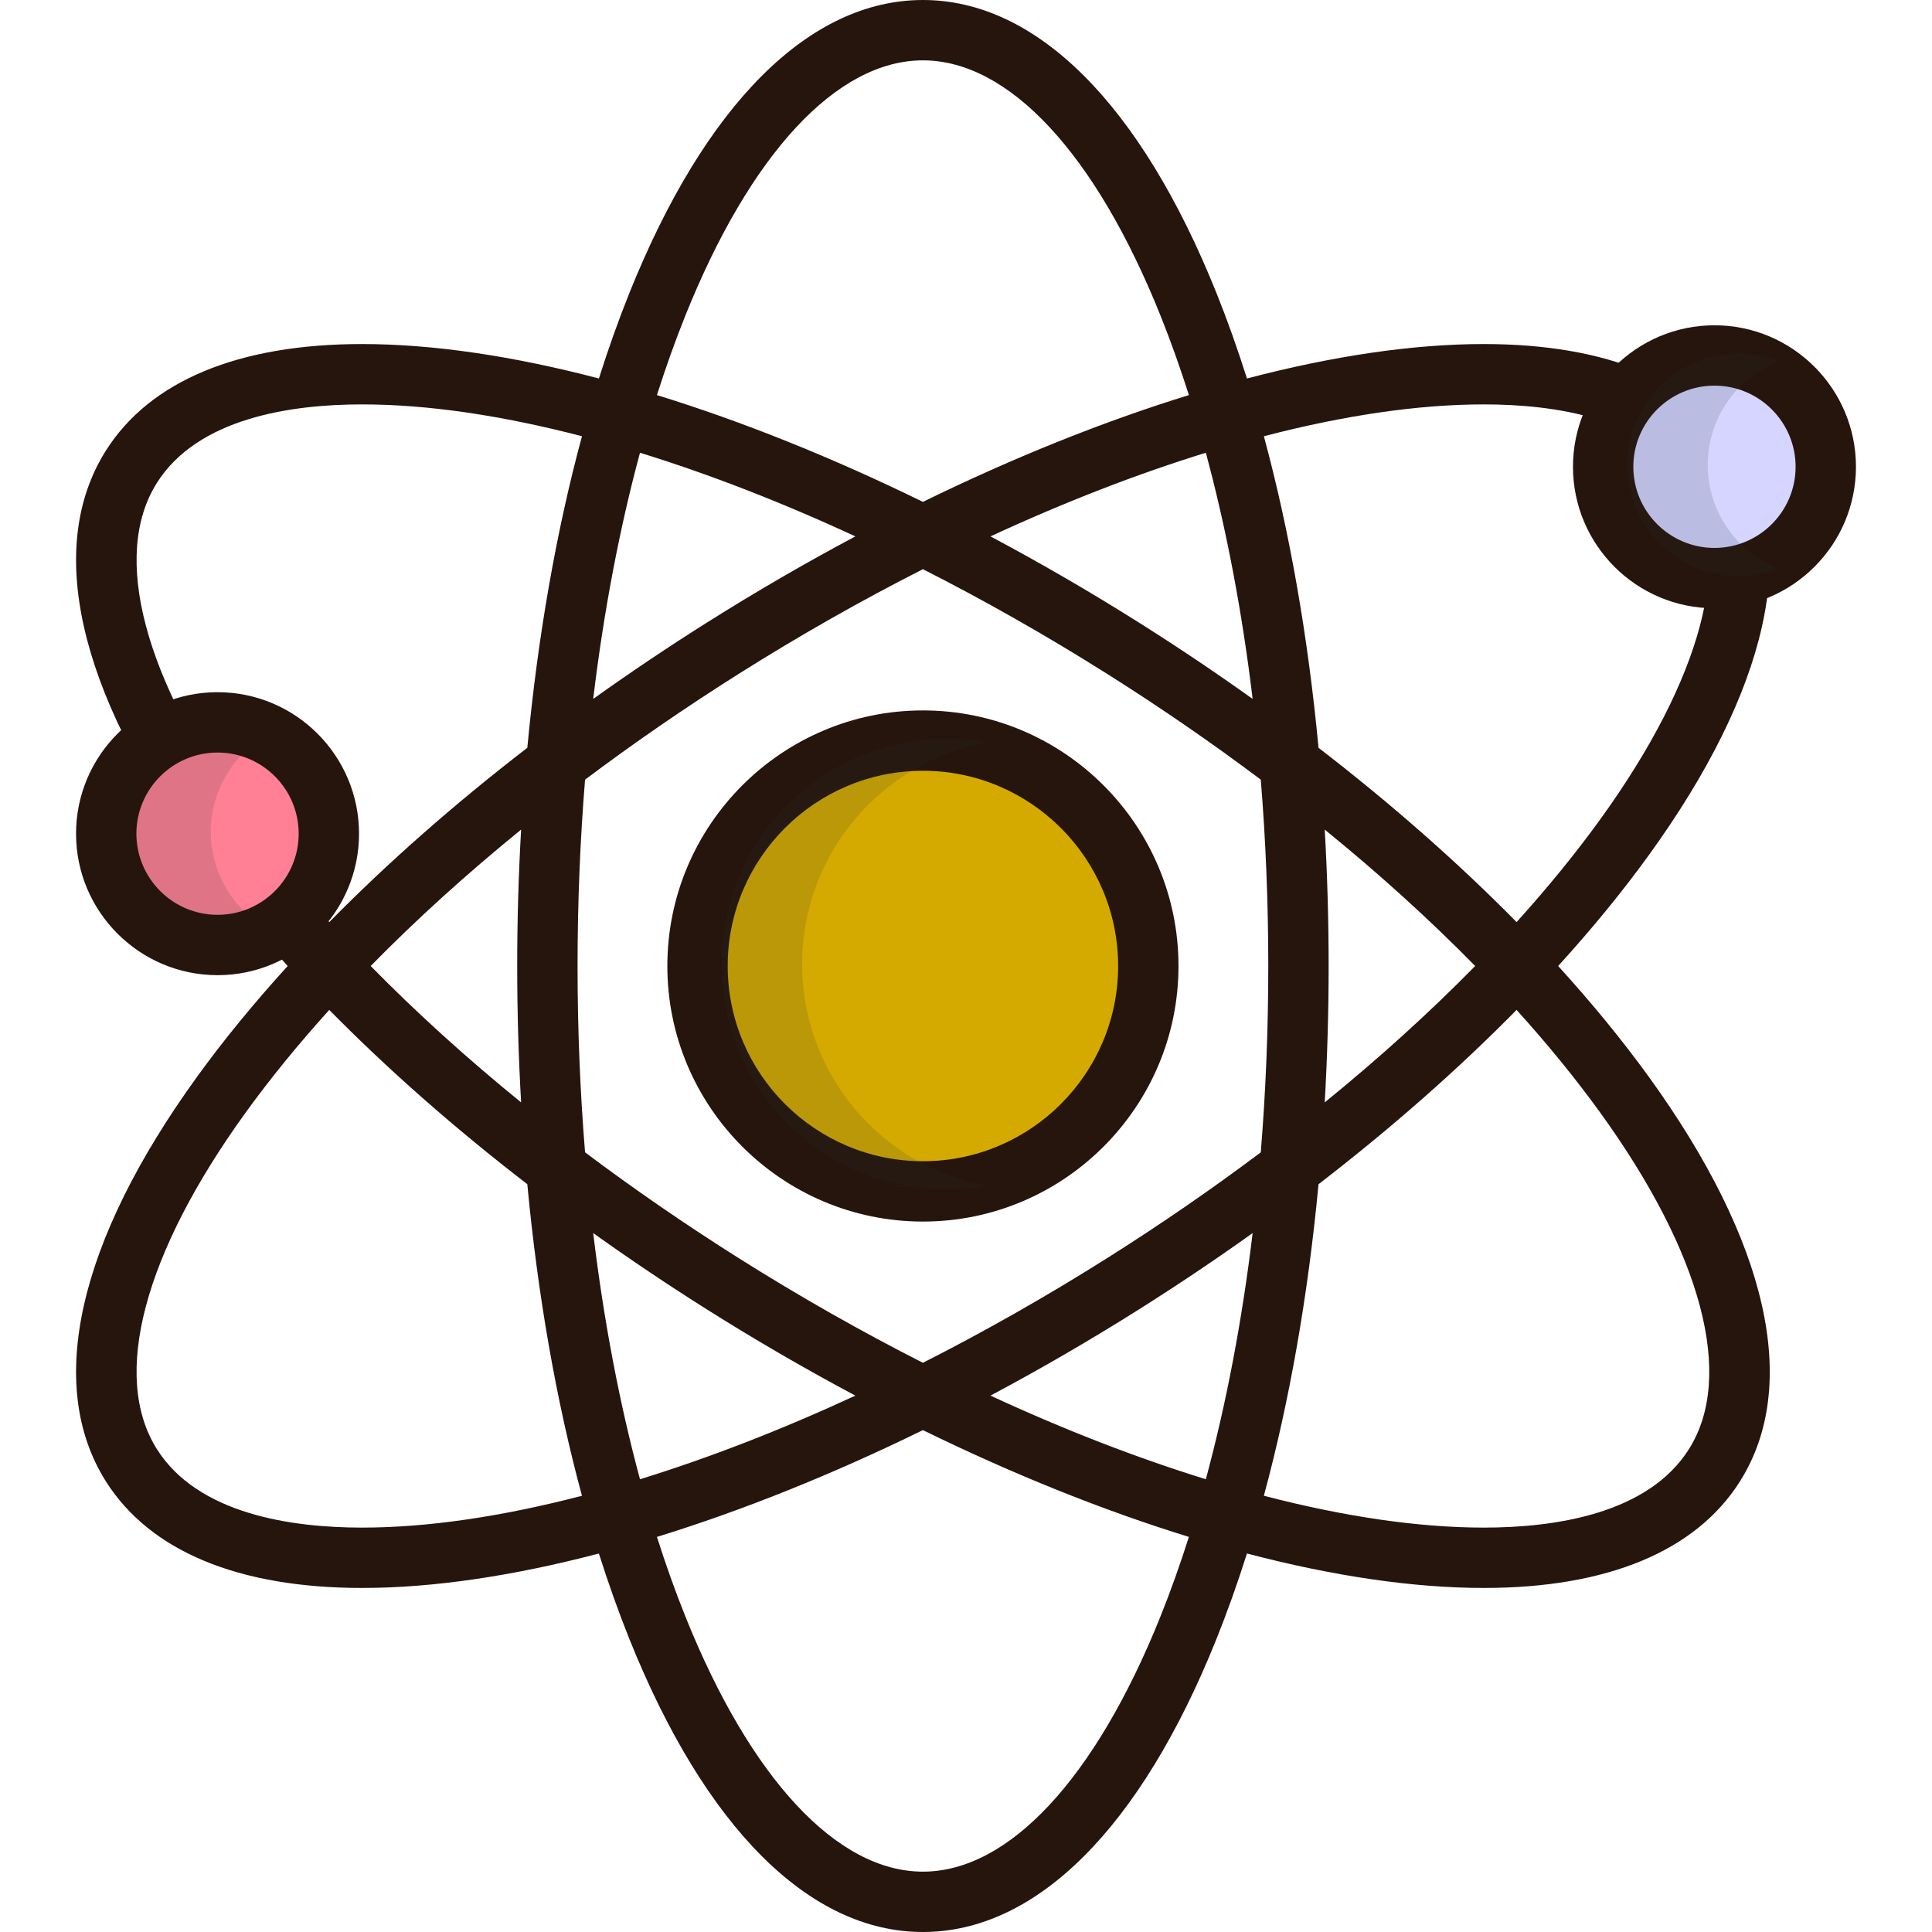
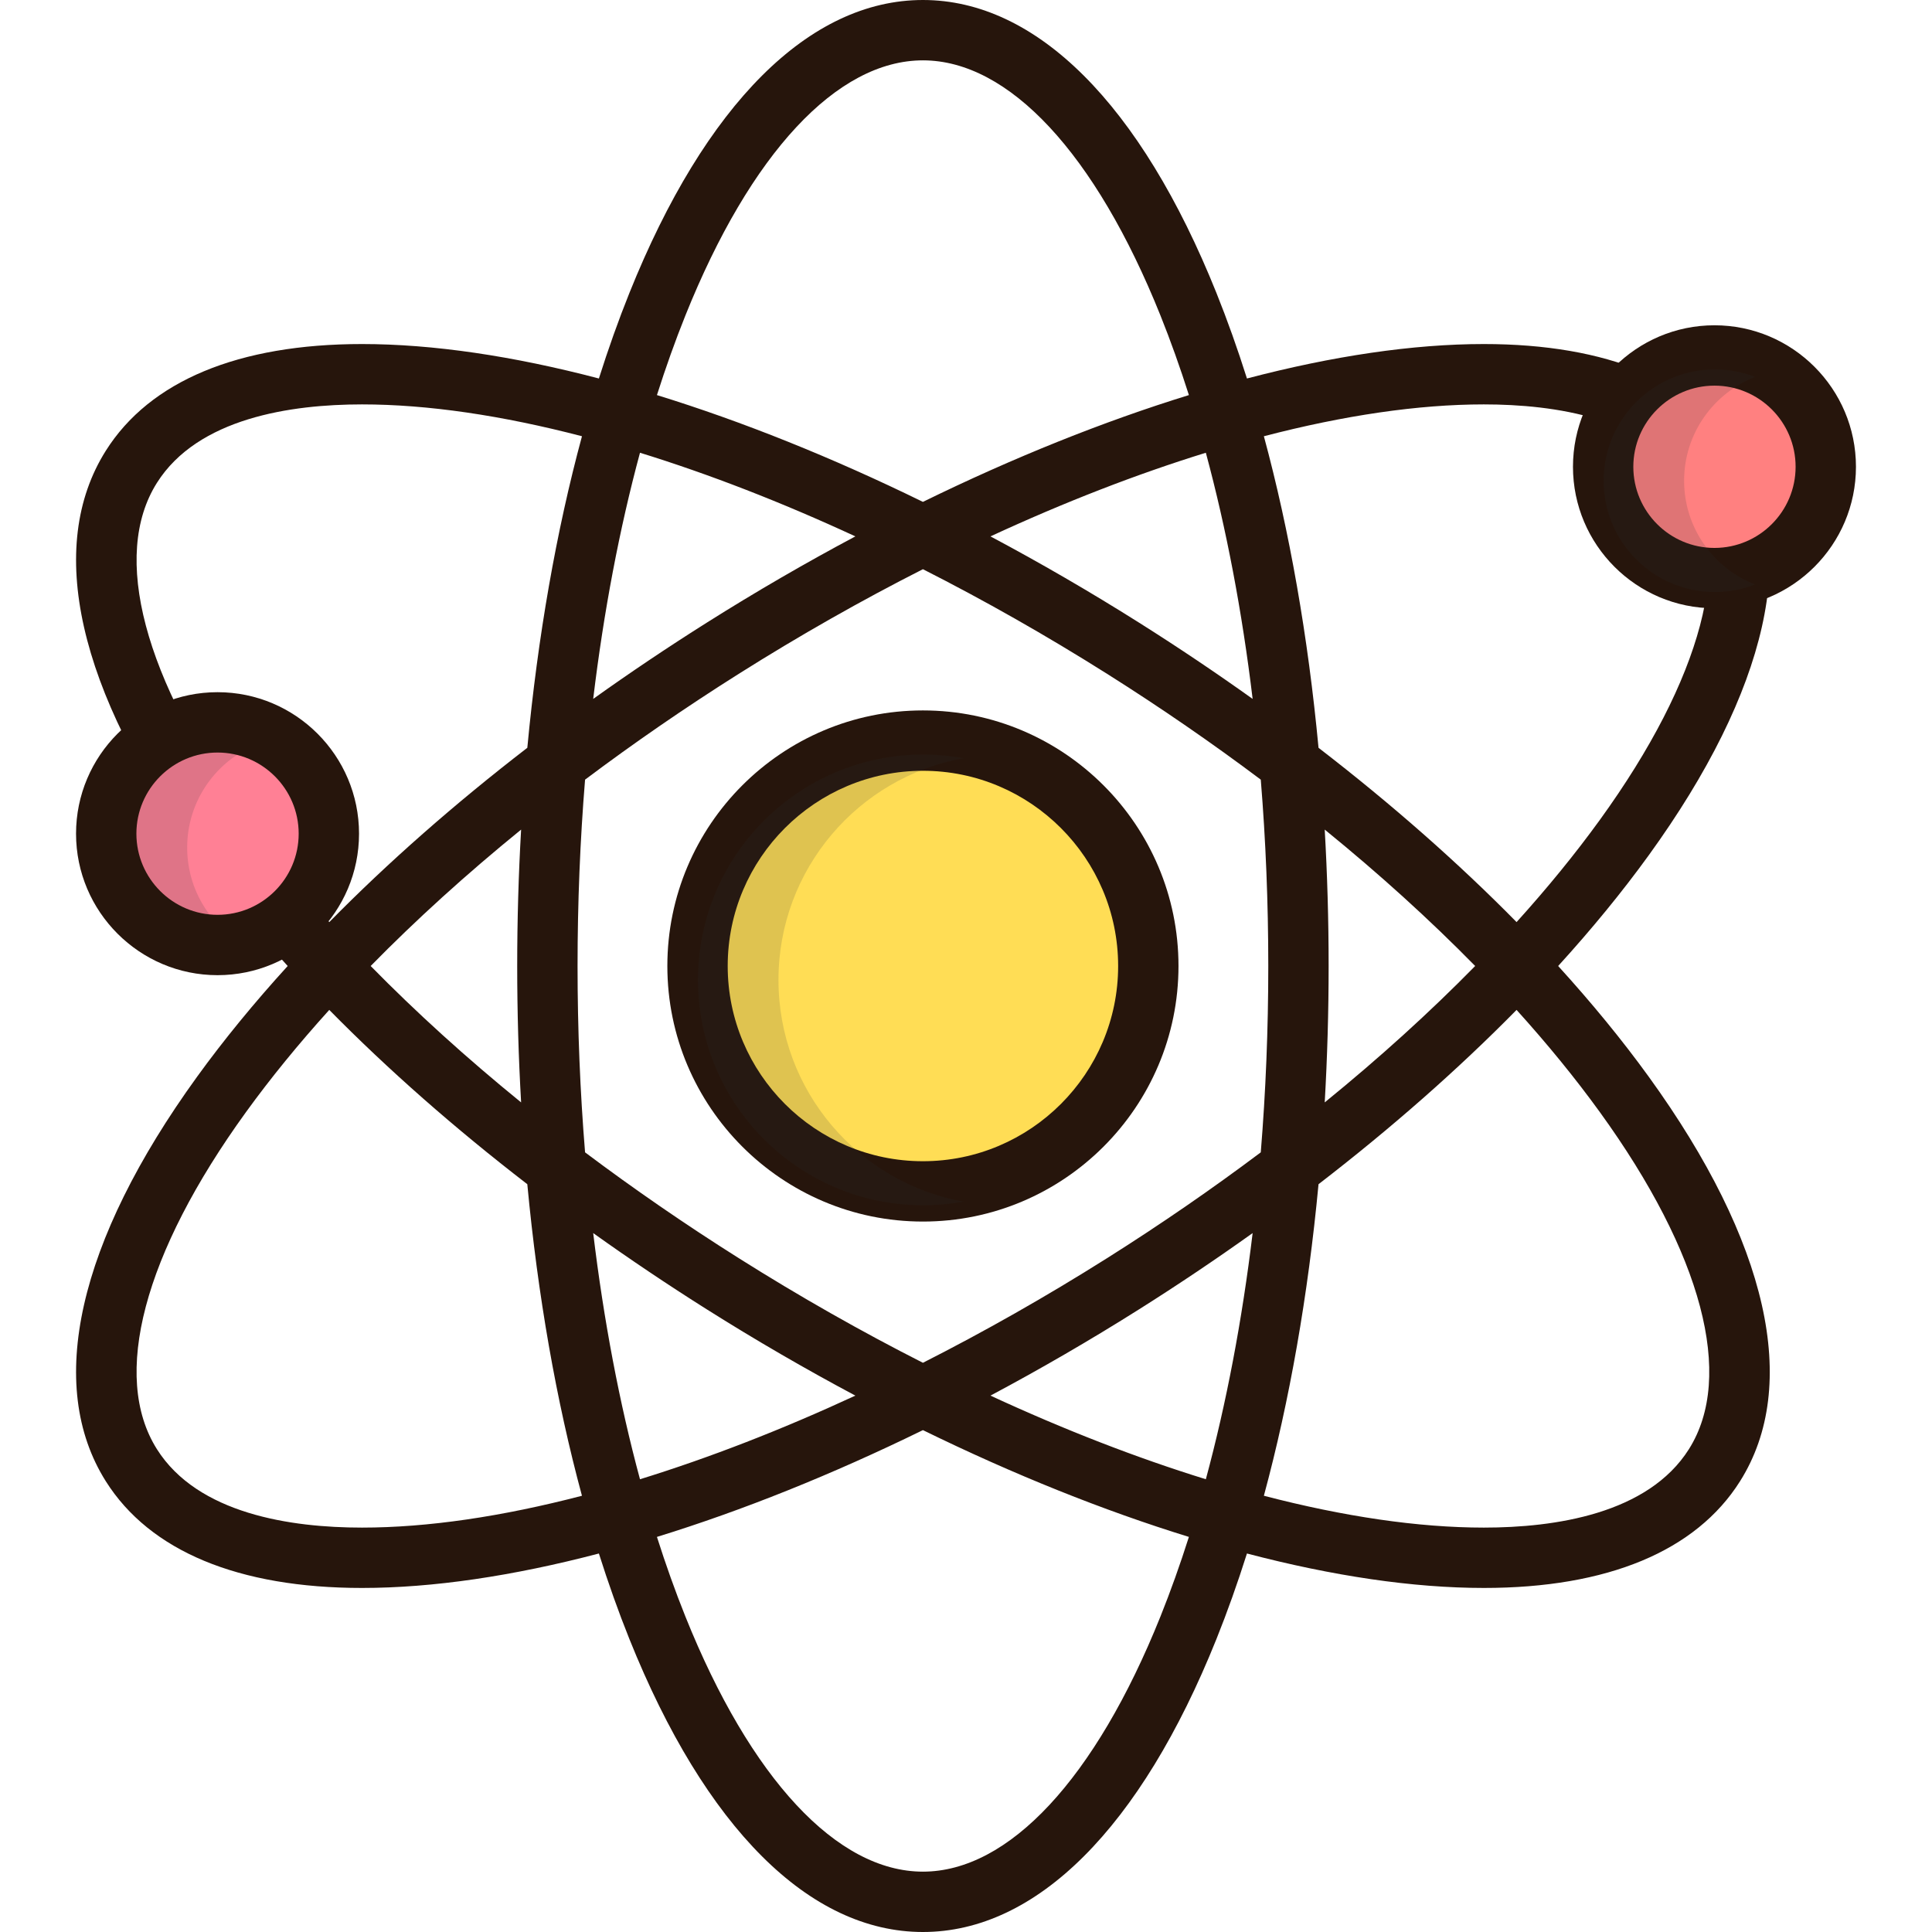
<svg xmlns="http://www.w3.org/2000/svg" height="800px" width="800px" version="1.1" id="Layer_1" viewBox="0 0 512 512" xml:space="preserve">
  <defs id="defs27" />
  <path style="fill:#26150C;" d="M412.927,255.999c8.895-9.768,16.941-19.581,24.003-29.338  c31.637-43.711,40.227-81.792,24.186-107.226c-11.661-18.488-35.134-28.26-67.884-28.26c-18.805,0-40.056,3.166-62.777,9.129  c-2.493-7.875-5.185-15.442-8.077-22.647C302.281,27.579,274.653,0,244.584,0c-30.071,0-57.697,27.579-77.794,77.657  c-2.892,7.206-5.584,14.773-8.077,22.647c-22.721-5.964-43.973-9.129-62.777-9.129c-32.75,0-56.224,9.772-67.885,28.26  C12.01,144.87,20.6,182.949,52.237,226.661c7.062,9.757,15.108,19.57,24.003,29.338c-8.895,9.768-16.941,19.581-24.003,29.338  C20.6,329.049,12.01,367.129,28.051,392.564c11.661,18.488,35.134,28.26,67.883,28.26c18.805,0,40.057-3.166,62.778-9.129  c2.493,7.875,5.185,15.442,8.077,22.648C186.886,484.421,214.513,512,244.584,512c30.07,0,57.697-27.579,77.793-77.657  c2.892-7.207,5.584-14.773,8.077-22.65c22.72,5.964,43.971,9.129,62.777,9.13c0.004,0,0.005,0,0.01,0  c32.742,0,56.215-9.772,67.875-28.26c16.041-25.435,7.451-63.514-24.186-107.226C429.868,275.58,421.822,265.769,412.927,255.999z   M393.231,107.17c18.814,0,43.515,3.608,54.357,20.798c12.142,19.252,3.535,51.806-23.613,89.317  c-6.512,8.996-13.904,18.051-22.068,27.079c-15.512-15.765-33.166-31.304-52.483-46.19c-2.773-29.455-7.662-57.357-14.483-82.565  C356.089,110.098,375.814,107.17,393.231,107.17z M351.065,219.85c14.496,11.785,27.862,23.908,39.87,36.149  c-12.007,12.242-25.374,24.363-39.87,36.148c0.683-11.876,1.036-23.947,1.036-36.149S351.748,231.726,351.065,219.85z   M331.962,185.219c-9.681-6.914-19.702-13.651-30.024-20.161c-13.083-8.251-26.281-15.897-39.454-22.911  c19.553-9.053,38.748-16.499,57.077-22.164C325.002,140.112,329.171,162.064,331.962,185.219z M181.633,83.614  c17.246-42.973,40.189-67.62,62.951-67.62s45.705,24.647,62.95,67.62c2.693,6.711,5.203,13.758,7.537,21.088  c-22.607,6.973-46.394,16.513-70.488,28.301c-24.094-11.788-47.88-21.326-70.488-28.301  C176.428,97.372,178.939,90.325,181.633,83.614z M169.604,119.983c18.329,5.665,37.525,13.112,57.077,22.164  c-13.173,7.014-26.372,14.66-39.454,22.911c-10.321,6.51-20.344,13.247-30.024,20.161  C159.994,162.064,164.163,140.112,169.604,119.983z M65.193,217.285c-27.149-37.511-35.755-70.065-23.613-89.317  c10.842-17.19,35.543-20.798,54.357-20.798c17.417,0,37.142,2.928,58.292,8.438c-6.821,25.207-11.709,53.11-14.483,82.565  c-19.317,14.886-36.972,30.426-52.483,46.19C79.097,235.335,71.703,226.281,65.193,217.285z M138.101,292.149  c-14.496-11.785-27.862-23.908-39.87-36.148c12.007-12.242,25.374-24.364,39.87-36.149c-0.683,11.875-1.036,23.946-1.036,36.149  C137.065,268.204,137.417,280.273,138.101,292.149z M95.934,404.83c-18.813,0-43.514-3.608-54.356-20.798  c-12.142-19.252-3.535-51.806,23.613-89.317c6.512-8.996,13.904-18.051,22.068-27.079c15.512,15.765,33.166,31.303,52.483,46.19  c2.773,29.455,7.662,57.358,14.483,82.566C133.077,401.902,113.351,404.83,95.934,404.83z M157.204,326.78  c9.681,6.914,19.702,13.651,30.024,20.161c13.083,8.251,26.281,15.897,39.454,22.911c-19.553,9.053-38.749,16.499-57.078,22.164  C164.163,371.887,159.994,349.935,157.204,326.78z M307.533,428.386c-17.245,42.973-40.188,67.62-62.95,67.62  s-45.705-24.647-62.951-67.62c-2.693-6.711-5.204-13.758-7.537-21.089c22.608-6.973,46.394-16.513,70.488-28.301  c24.093,11.788,47.88,21.326,70.487,28.3C312.738,414.627,310.227,421.674,307.533,428.386z M319.562,392.015  c-18.329-5.665-37.524-13.112-57.077-22.163c13.173-7.014,26.371-14.66,39.453-22.911c10.321-6.51,20.344-13.247,30.024-20.161  C329.171,349.935,325.002,371.886,319.562,392.015z M293.407,333.412c-16.218,10.229-32.587,19.502-48.823,27.741  c-16.237-8.239-32.606-17.512-48.824-27.741c-14.205-8.959-27.82-18.346-40.711-28.028c-1.313-16.067-1.99-32.591-1.99-49.385  s0.677-33.317,1.99-49.385c12.891-9.682,26.505-19.07,40.711-28.029c16.218-10.229,32.587-19.502,48.824-27.741  c16.236,8.239,32.605,17.512,48.824,27.741c14.205,8.959,27.82,18.346,40.71,28.028c1.313,16.067,1.99,32.591,1.99,49.385  s-0.677,33.317-1.99,49.385C321.226,315.066,307.611,324.453,293.407,333.412z M447.587,384.032  c-10.842,17.189-35.536,20.798-54.348,20.798c-0.002,0-0.005,0-0.007,0c-17.418-0.001-37.143-2.93-58.292-8.439  c6.821-25.207,11.709-53.109,14.483-82.564c19.317-14.886,36.972-30.426,52.483-46.19c8.164,9.028,15.557,18.083,22.068,27.079  C451.122,332.225,459.728,364.779,447.587,384.032z" id="path2" />
-   <circle style="fill:#d4aa00" cx="244.579" cy="255.998" r="59.732" id="circle4" />
+   <circle style="fill:#ffdd55" cx="244.579" cy="255.998" r="59.732" id="circle4" />
  <path style="fill:#26150C;" d="M244.584,323.727c-37.345,0-67.729-30.383-67.729-67.729s30.383-67.728,67.729-67.728  s67.728,30.382,67.728,67.728S281.928,323.727,244.584,323.727z M244.584,204.266c-28.527,0-51.735,23.208-51.735,51.734  c0,28.527,23.208,51.735,51.735,51.735c28.526,0,51.734-23.208,51.734-51.735C296.316,227.474,273.109,204.266,244.584,204.266z" id="path6" />
-   <circle style="fill:#d5d5ff" cx="454.355" cy="123.697" r="29.5" id="circle8" />
+   <circle style="fill:#ff8080" cx="454.355" cy="123.697" r="29.5" id="circle8" />
  <path style="fill:#26150C;" d="M454.351,161.199c-20.677,0-37.497-16.82-37.497-37.497s16.82-37.498,37.497-37.498  s37.497,16.821,37.497,37.498S475.028,161.199,454.351,161.199z M454.351,102.198c-11.857,0-21.503,9.646-21.503,21.504  c0,11.857,9.646,21.503,21.503,21.503s21.503-9.646,21.503-21.503C475.854,111.844,466.208,102.198,454.351,102.198z" id="path10" />
  <circle style="fill:#FF8095;" cx="57.653" cy="220.929" r="29.5" id="circle12" />
-   <g id="g20" transform="translate(2.399236,-0.4943062)">
+   <g id="g20" transform="translate(-3.866256,3.69319)">
    <path style="opacity:0.15;fill:#293133;enable-background:new" d="m 210.172,255.999 c 0,-29.347 21.171,-53.733 49.068,-58.763 -3.462,-0.624 -7.021,-0.968 -10.663,-0.968 -32.989,0 -59.731,26.743 -59.731,59.731 0,32.989 26.743,59.731 59.731,59.731 3.641,0 7.2,-0.343 10.663,-0.968 -27.898,-5.029 -49.068,-29.415 -49.068,-58.763 z" id="path14" />
    <path style="opacity:0.15;fill:#293133;enable-background:new" d="m 450.17,123.702 c 0,-12.532 7.817,-23.231 18.838,-27.505 -3.308,-1.284 -6.901,-1.995 -10.663,-1.995 -16.292,0 -29.5,13.208 -29.5,29.5 0,16.292 13.208,29.5 29.5,29.5 3.762,0 7.355,-0.711 10.663,-1.995 -11.02,-4.275 -18.838,-14.974 -18.838,-27.505 z" id="path16" />
    <path style="opacity:0.15;fill:#293133;enable-background:new" d="m 53.469,220.933 c 0,-12.532 7.817,-23.23 18.838,-27.505 -3.308,-1.284 -6.901,-1.995 -10.663,-1.995 -16.292,0 -29.5,13.208 -29.5,29.5 0,16.292 13.208,29.5 29.5,29.5 3.762,0 7.355,-0.711 10.663,-1.995 -11.021,-4.274 -18.838,-14.973 -18.838,-27.505 z" id="path18" />
  </g>
  <path style="fill:#26150C;" d="M57.649,258.431c-20.677,0-37.497-16.82-37.497-37.497s16.82-37.497,37.497-37.497  s37.498,16.82,37.498,37.497S78.326,258.431,57.649,258.431z M57.649,199.43c-11.857,0-21.503,9.646-21.503,21.503  s9.646,21.503,21.503,21.503c11.858,0,21.504-9.646,21.504-21.503C79.153,209.077,69.508,199.43,57.649,199.43z" id="path22" />
</svg>
